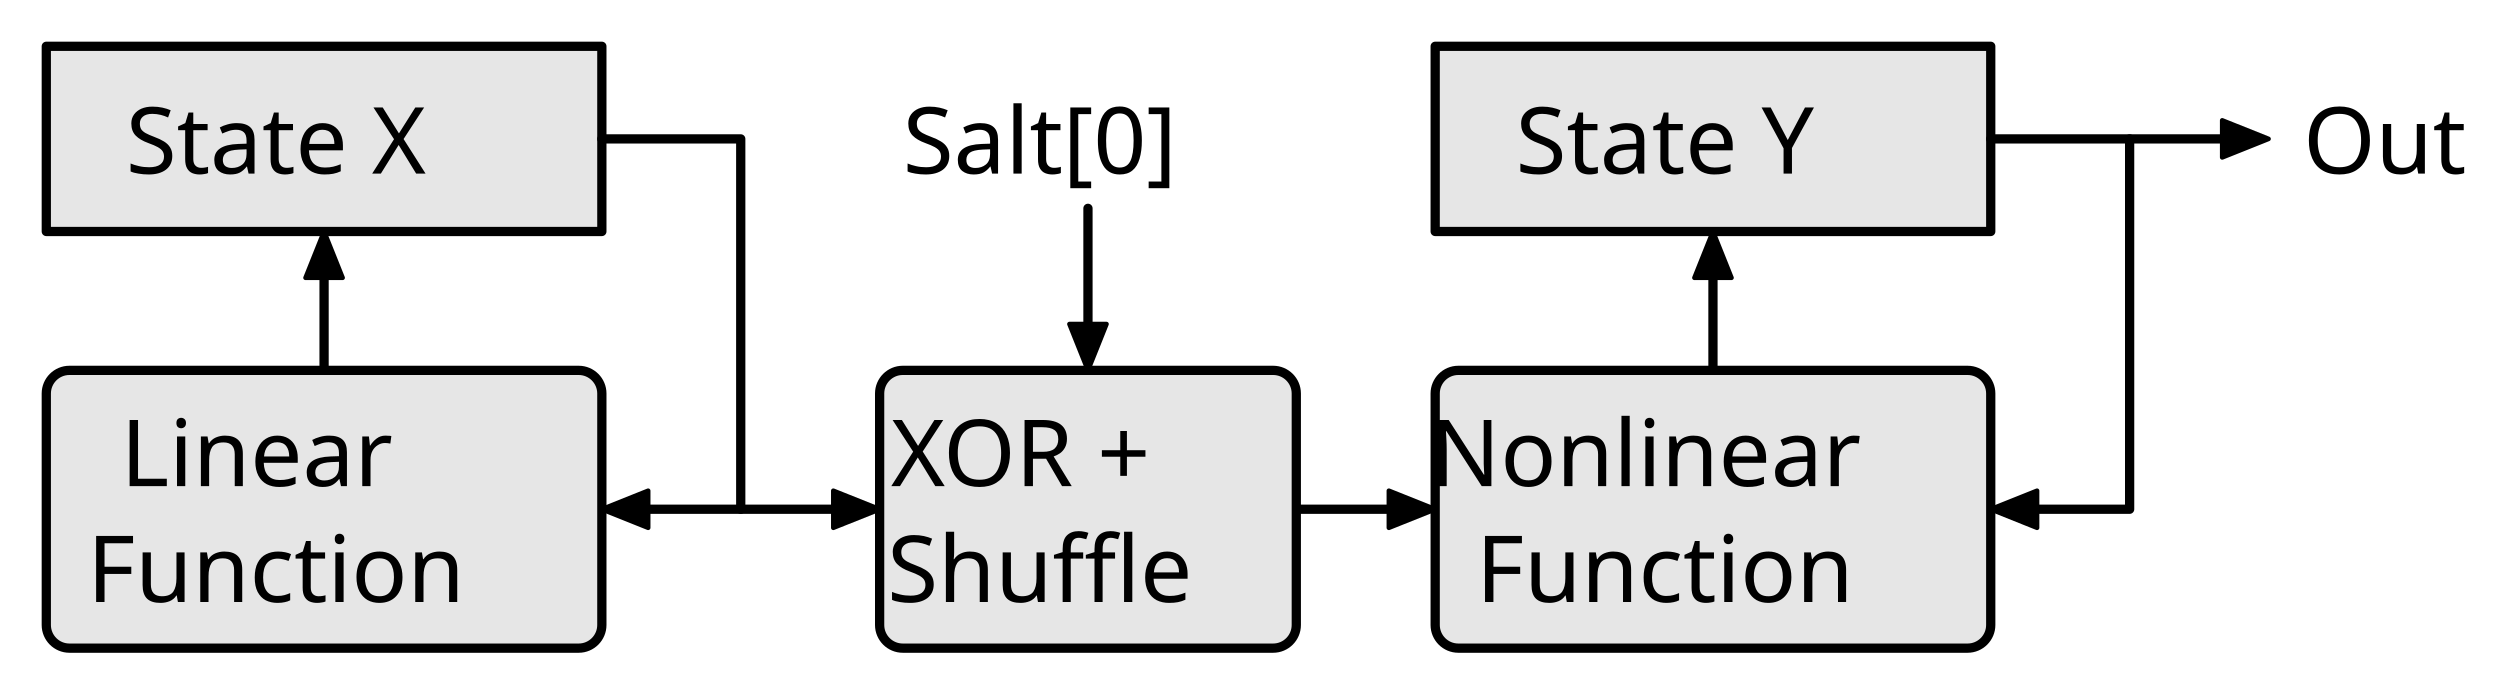
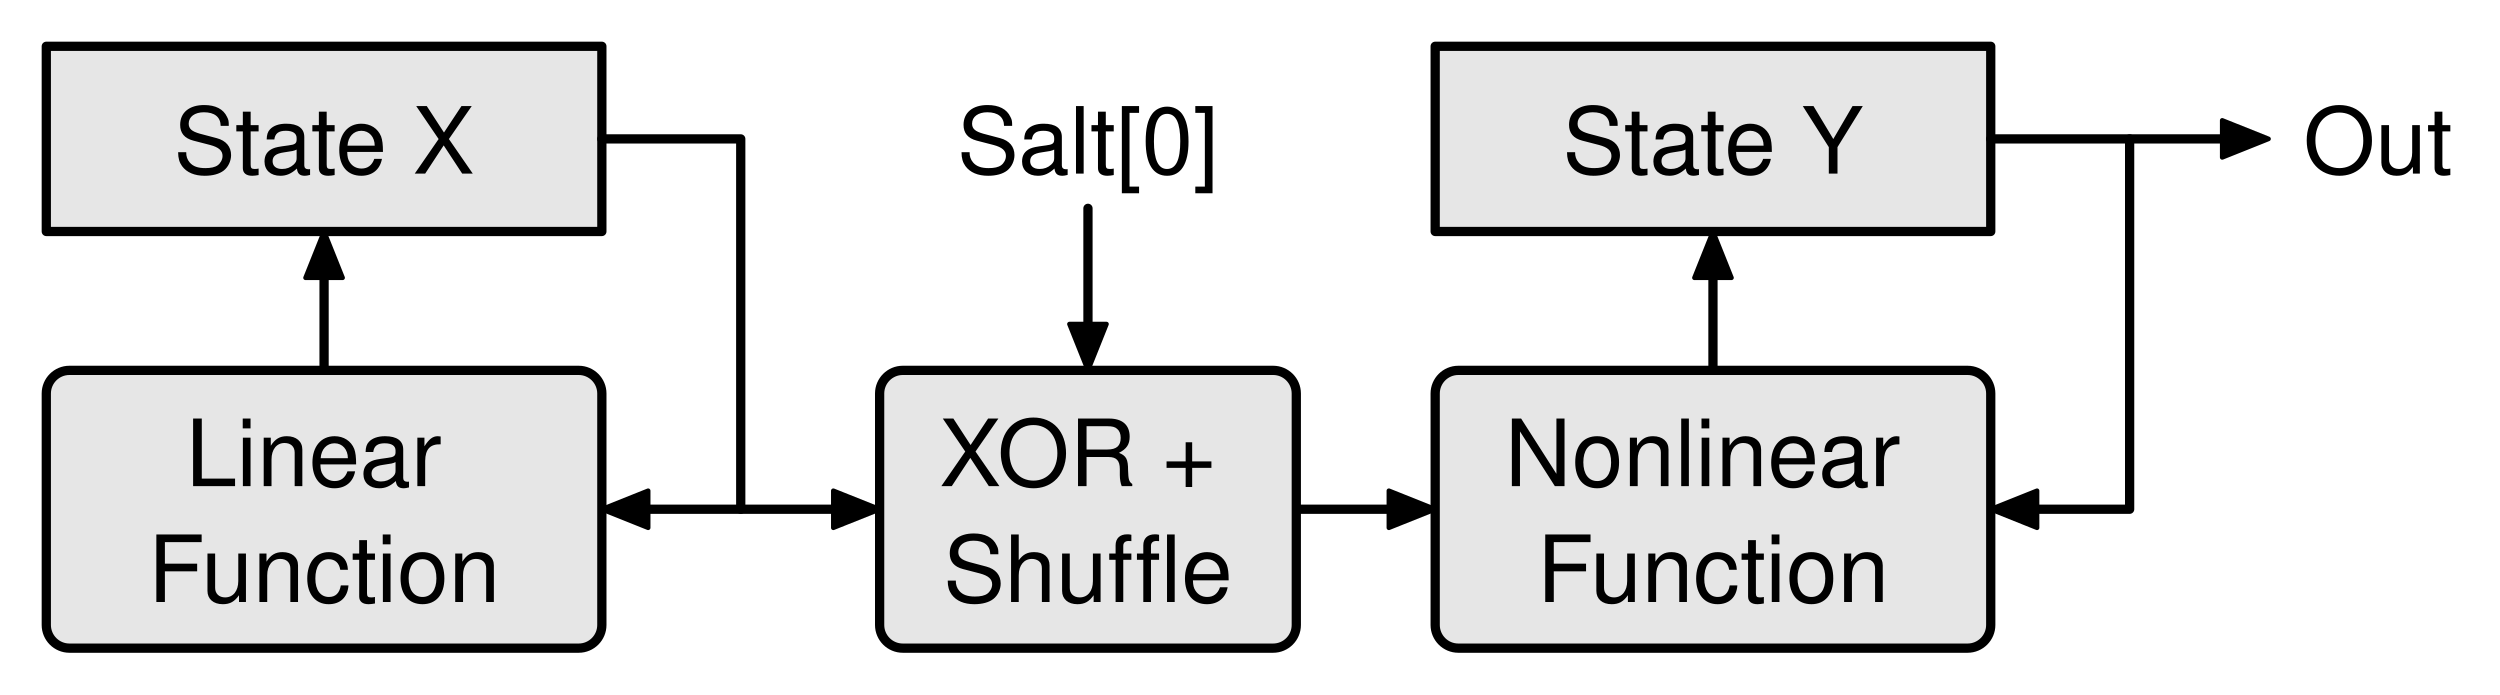
- <svg xmlns="http://www.w3.org/2000/svg" width="540" height="150" viewBox="0 0 270 75" version="1.1" id="svg8">
-   <defs id="defs2" />
-   <g id="layer1" style="display:inline">
-     <path style="fill:none;fill-rule:evenodd;stroke:#000000;stroke-width:1;stroke-linecap:round;stroke-linejoin:round;stroke-opacity:1;stroke-miterlimit:4;stroke-dasharray:none" d="M 80,55 H 90" id="path1267-6-7" />
-     <path style="fill:#000000;fill-opacity:1;stroke:#000000;stroke-width:0.5;stroke-linecap:round;stroke-linejoin:round;stroke-opacity:1;stroke-miterlimit:4;stroke-dasharray:none" d="m 90,57 v -4 l 5,2 z" id="path6335-2-9-5-1-9-3-7-9-2-06-9" />
-     <rect style="display:inline;fill:#e6e6e6;stroke:#000000;stroke-width:1;stroke-linecap:round;stroke-linejoin:round;stroke-miterlimit:4;stroke-dasharray:none" id="rect853-60-8-5-3-4-3" width="60" height="30" x="5" y="40" ry="2.5" />
-     <text xml:space="preserve" style="color:#000000;font-size:8px;line-height:150%;font-family:'sans-serif';-inkscape-font-specification:'sans-serif';text-align:center;text-decoration:none;text-decoration-line:none;letter-spacing:0px;word-spacing:0px;text-anchor:middle;display:inline;overflow:visible;fill:#000000;stroke:#000000;stroke-width:1px;stroke-linecap:butt;stroke-linejoin:miter;stroke-opacity:1" x="35" y="52.5" id="text3316-5-0-6">
-       <tspan id="tspan3314-2-9-7" x="35" y="52.5" style="font-size:10px;stroke:none">Linear</tspan>
-       <tspan x="35" y="65.02" style="font-size:10px;stroke:none" id="tspan1258">Function</tspan>
+ <svg xmlns="http://www.w3.org/2000/svg" width="540" height="150" viewBox="0 0 270 75">
+   <g stroke="#000">
+     <path d="M80 55h10" fill="none" stroke-linecap="round" stroke-linejoin="round" />
+     <path d="M90 57v-4l5 2z" stroke-width=".5" stroke-linecap="round" stroke-linejoin="round" />
+     <rect width="60" height="30" x="5" y="40" ry="2.5" fill="#e6e6e6" stroke-linecap="round" stroke-linejoin="round" />
+     <text style="line-height:150%;text-align:center;text-decoration-line:none" x="35" y="52.5" color="#000" font-size="8" font-family="-apple-system,BlinkMacSystemFont,'Segoe UI',Helvetica,Arial,sans-serif" letter-spacing="0" word-spacing="0" text-anchor="middle" overflow="visible">
+       <tspan x="35" y="52.5" font-size="10" stroke="none">Linear</tspan>
+       <tspan x="35" y="65.02" font-size="10" stroke="none">Function</tspan>
    </text>
-     <rect style="display:inline;fill:#e6e6e6;stroke:#000000;stroke-width:1;stroke-linecap:round;stroke-linejoin:round;stroke-miterlimit:4;stroke-dasharray:none" id="rect853-60-8-5-3-4-3-5" width="60" height="30" x="155" y="40" ry="2.5" />
-     <text xml:space="preserve" style="color:#000000;font-size:8px;line-height:150%;font-family:'sans-serif';-inkscape-font-specification:'sans-serif';text-align:center;text-decoration:none;text-decoration-line:none;letter-spacing:0px;word-spacing:0px;text-anchor:middle;display:inline;overflow:visible;fill:#000000;stroke:#000000;stroke-width:1px;stroke-linecap:butt;stroke-linejoin:miter;stroke-opacity:1" x="185" y="52.5" id="text3316-5-0-6-3">
-       <tspan id="tspan3314-2-9-7-5" x="185" y="52.5" style="font-size:10px;stroke:none">Nonlinear</tspan>
-       <tspan x="185" y="65.02" style="font-size:10px;stroke:none" id="tspan1258-6">Function</tspan>
+     <rect width="60" height="30" x="155" y="40" ry="2.5" fill="#e6e6e6" stroke-linecap="round" stroke-linejoin="round" />
+     <text style="line-height:150%;text-align:center;text-decoration-line:none" x="185" y="52.5" color="#000" font-size="8" font-family="-apple-system,BlinkMacSystemFont,'Segoe UI',Helvetica,Arial,sans-serif" letter-spacing="0" word-spacing="0" text-anchor="middle" overflow="visible">
+       <tspan x="185" y="52.5" font-size="10" stroke="none">Nonlinear</tspan>
+       <tspan x="185" y="65.02" font-size="10" stroke="none">Function</tspan>
    </text>
-     <rect style="display:inline;fill:#e6e6e6;stroke:#000000;stroke-width:1;stroke-linecap:round;stroke-linejoin:round;stroke-miterlimit:4;stroke-dasharray:none" id="rect853-60-8-5-3-4-3-2" width="60" height="20" x="5" y="5" />
-     <text xml:space="preserve" style="color:#000000;font-size:8px;line-height:150%;font-family:'sans-serif';-inkscape-font-specification:'sans-serif';text-align:center;text-decoration:none;text-decoration-line:none;letter-spacing:0px;word-spacing:0px;text-anchor:middle;display:inline;overflow:visible;fill:#000000;stroke:#000000;stroke-width:1px;stroke-linecap:butt;stroke-linejoin:miter;stroke-opacity:1" x="35" y="18.75" id="text3316-5-0-6-9">
-       <tspan x="35" y="18.75" style="font-size:10px;stroke:none" id="tspan1258-2">State X</tspan>
+     <path fill="#e6e6e6" stroke-linecap="round" stroke-linejoin="round" d="M5 5h60v20H5z" />
+     <text style="line-height:150%;text-align:center;text-decoration-line:none" x="35" y="18.75" color="#000" font-size="8" font-family="-apple-system,BlinkMacSystemFont,'Segoe UI',Helvetica,Arial,sans-serif" letter-spacing="0" word-spacing="0" text-anchor="middle" overflow="visible">
+       <tspan x="35" y="18.75" font-size="10" stroke="none">State X</tspan>
    </text>
-     <rect style="display:inline;fill:#e6e6e6;stroke:#000000;stroke-width:1;stroke-linecap:round;stroke-linejoin:round;stroke-miterlimit:4;stroke-dasharray:none" id="rect853-60-8-5-3-4-3-2-7" width="60" height="20" x="155" y="5" />
-     <text xml:space="preserve" style="color:#000000;font-size:8px;line-height:150%;font-family:'sans-serif';-inkscape-font-specification:'sans-serif';text-align:center;text-decoration:none;text-decoration-line:none;letter-spacing:0px;word-spacing:0px;text-anchor:middle;display:inline;overflow:visible;fill:#000000;stroke:#000000;stroke-width:1px;stroke-linecap:butt;stroke-linejoin:miter;stroke-opacity:1" x="185" y="18.75" id="text3316-5-0-6-9-0">
-       <tspan x="185" y="18.75" style="font-size:10px;stroke:none" id="tspan1258-2-9">State Y</tspan>
+     <path fill="#e6e6e6" stroke-linecap="round" stroke-linejoin="round" d="M155 5h60v20h-60z" />
+     <text style="line-height:150%;text-align:center;text-decoration-line:none" x="185" y="18.75" color="#000" font-size="8" font-family="-apple-system,BlinkMacSystemFont,'Segoe UI',Helvetica,Arial,sans-serif" letter-spacing="0" word-spacing="0" text-anchor="middle" overflow="visible">
+       <tspan x="185" y="18.75" font-size="10" stroke="none">State Y</tspan>
    </text>
-     <path style="display:inline;fill:none;fill-rule:evenodd;stroke:#000000;stroke-width:1;stroke-linecap:round;stroke-linejoin:round;stroke-opacity:1;stroke-miterlimit:4;stroke-dasharray:none" d="m 215,15 h 25" id="path1267-6-7-19" />
-     <path style="display:inline;fill:#000000;fill-opacity:1;stroke:#000000;stroke-width:0.5;stroke-linecap:round;stroke-linejoin:round;stroke-opacity:1;stroke-miterlimit:4;stroke-dasharray:none" d="m 240,17 v -4 l 5,2 z" id="path6335-2-9-5-1-9-3-7-9-2-06-9-4" />
-     <text xml:space="preserve" style="color:#000000;font-size:8px;line-height:150%;font-family:'sans-serif';-inkscape-font-specification:'sans-serif';text-align:start;text-decoration:none;text-decoration-line:none;letter-spacing:0px;word-spacing:0px;text-anchor:start;display:inline;overflow:visible;fill:#000000;stroke:#000000;stroke-width:1px;stroke-linecap:butt;stroke-linejoin:miter;stroke-opacity:1" x="248.75" y="18.75" id="text3316-5-0-6-9-9-7">
-       <tspan x="248.75" y="18.75" style="font-size:10px;text-align:start;text-anchor:start;stroke:none" id="tspan1258-2-3-8">Out</tspan>
+     <path d="M215 15h25" fill="none" stroke-linecap="round" stroke-linejoin="round" />
+     <path d="M240 17v-4l5 2z" stroke-width=".5" stroke-linecap="round" stroke-linejoin="round" />
+     <text style="line-height:150%;text-align:start;text-decoration-line:none" x="248.75" y="18.75" color="#000" font-size="8" font-family="-apple-system,BlinkMacSystemFont,'Segoe UI',Helvetica,Arial,sans-serif" letter-spacing="0" word-spacing="0" overflow="visible">
+       <tspan x="248.75" y="18.75" style="text-align:start" font-size="10" stroke="none">Out</tspan>
    </text>
-     <path style="display:inline;fill:none;fill-rule:evenodd;stroke:#000000;stroke-width:1;stroke-linecap:round;stroke-linejoin:round;stroke-opacity:1;stroke-miterlimit:4;stroke-dasharray:none" d="M 65,15 H 80 V 55 H 70" id="path1267-6-5-2-3" />
-     <path style="display:inline;fill:#000000;fill-opacity:1;stroke:#000000;stroke-width:0.5;stroke-linecap:round;stroke-linejoin:round;stroke-opacity:1;stroke-miterlimit:4;stroke-dasharray:none" d="m 70,57 v -4 l -5,2 z" id="path6335-2-9-5-1-9-3-7-9-2-06-9-44" />
-     <path style="display:inline;fill:none;fill-rule:evenodd;stroke:#000000;stroke-width:1;stroke-linecap:round;stroke-linejoin:round;stroke-opacity:1;stroke-miterlimit:4;stroke-dasharray:none" d="M 230,15 V 55 H 220" id="path1267-6-5-2-3-7" />
-     <path style="display:inline;fill:#000000;fill-opacity:1;stroke:#000000;stroke-width:0.5;stroke-linecap:round;stroke-linejoin:round;stroke-opacity:1;stroke-miterlimit:4;stroke-dasharray:none" d="m 220,57 v -4 l -5,2 z" id="path6335-2-9-5-1-9-3-7-9-2-06-9-44-5" />
-     <path style="display:inline;fill:none;fill-rule:evenodd;stroke:#000000;stroke-width:1;stroke-linecap:round;stroke-linejoin:round;stroke-opacity:1;stroke-miterlimit:4;stroke-dasharray:none" d="m 140,55 h 10" id="path1267-6-7-1-3" />
-     <path style="display:inline;fill:#000000;fill-opacity:1;stroke:#000000;stroke-width:0.5;stroke-linecap:round;stroke-linejoin:round;stroke-opacity:1;stroke-miterlimit:4;stroke-dasharray:none" d="m 150,57 v -4 l 5,2 z" id="path6335-2-9-5-1-9-3-7-9-2-06-9-2-6" />
-     <rect style="display:inline;fill:#e6e6e6;stroke:#000000;stroke-width:1;stroke-linecap:round;stroke-linejoin:round;stroke-miterlimit:4;stroke-dasharray:none" id="rect853-60-8-2-7" width="45" height="30" x="95" y="40" ry="2.5" />
-     <text xml:space="preserve" style="color:#000000;font-size:8px;line-height:150%;font-family:'sans-serif';-inkscape-font-specification:'sans-serif';text-align:center;text-decoration:none;text-decoration-line:none;letter-spacing:0px;word-spacing:0px;text-anchor:middle;display:inline;overflow:visible;fill:#000000;stroke:#000000;stroke-width:1px;stroke-linecap:butt;stroke-linejoin:miter;stroke-opacity:1" x="117.5" y="52.5" id="text3316-5-0-6-3-5">
-       <tspan x="117.5" y="52.5" style="font-size:10px;stroke:none" id="tspan1258-6-2">XOR +</tspan>
-       <tspan x="117.5" y="65.02" style="font-size:10px;stroke:none" id="tspan930">Shuffle</tspan>
+     <path d="M65 15h15v40H70" fill="none" stroke-linecap="round" stroke-linejoin="round" />
+     <path d="M70 57v-4l-5 2z" stroke-width=".5" stroke-linecap="round" stroke-linejoin="round" />
+     <path d="M230 15v40h-10" fill="none" stroke-linecap="round" stroke-linejoin="round" />
+     <path d="M220 57v-4l-5 2z" stroke-width=".5" stroke-linecap="round" stroke-linejoin="round" />
+     <path d="M140 55h10" fill="none" stroke-linecap="round" stroke-linejoin="round" />
+     <path d="M150 57v-4l5 2z" stroke-width=".5" stroke-linecap="round" stroke-linejoin="round" />
+     <rect width="45" height="30" x="95" y="40" ry="2.5" fill="#e6e6e6" stroke-linecap="round" stroke-linejoin="round" />
+     <text style="line-height:150%;text-align:center;text-decoration-line:none" x="117.5" y="52.5" color="#000" font-size="8" font-family="-apple-system,BlinkMacSystemFont,'Segoe UI',Helvetica,Arial,sans-serif" letter-spacing="0" word-spacing="0" text-anchor="middle" overflow="visible">
+       <tspan x="117.5" y="52.5" font-size="10" stroke="none">XOR +</tspan>
+       <tspan x="117.5" y="65.02" font-size="10" stroke="none">Shuffle</tspan>
    </text>
-     <text xml:space="preserve" style="color:#000000;font-size:8px;line-height:150%;font-family:'sans-serif';-inkscape-font-specification:'sans-serif';text-align:center;text-decoration:none;text-decoration-line:none;letter-spacing:0px;word-spacing:0px;text-anchor:middle;display:inline;overflow:visible;fill:#000000;stroke:#000000;stroke-width:1px;stroke-linecap:butt;stroke-linejoin:miter;stroke-opacity:1" x="117.5" y="18.75" id="text3316-5-0-6-9-9">
-       <tspan x="117.5" y="18.75" style="font-size:10px;stroke:none" id="tspan1258-2-3">Salt[0]</tspan>
+     <text style="line-height:150%;text-align:center;text-decoration-line:none" x="117.5" y="18.75" color="#000" font-size="8" font-family="-apple-system,BlinkMacSystemFont,'Segoe UI',Helvetica,Arial,sans-serif" letter-spacing="0" word-spacing="0" text-anchor="middle" overflow="visible">
+       <tspan x="117.5" y="18.75" font-size="10" stroke="none">Salt[0]</tspan>
    </text>
-     <path style="display:inline;fill:none;fill-rule:evenodd;stroke:#000000;stroke-width:1;stroke-linecap:round;stroke-linejoin:round;stroke-opacity:1;stroke-miterlimit:4;stroke-dasharray:none" d="M 35,40 V 30" id="path1267-6" />
-     <path style="display:inline;fill:#000000;fill-opacity:1;stroke:#000000;stroke-width:0.5;stroke-linecap:round;stroke-linejoin:round;stroke-opacity:1;stroke-miterlimit:4;stroke-dasharray:none" d="m 33,30 h 4 l -2,-5 z" id="path6335-2-9-5-1-9-3-7-9-2-06" />
-     <path style="display:inline;fill:none;fill-rule:evenodd;stroke:#000000;stroke-width:1;stroke-linecap:round;stroke-linejoin:round;stroke-opacity:1;stroke-miterlimit:4;stroke-dasharray:none" d="M 185,40 V 30" id="path1267-6-6" />
-     <path style="display:inline;fill:#000000;fill-opacity:1;stroke:#000000;stroke-width:0.5;stroke-linecap:round;stroke-linejoin:round;stroke-opacity:1;stroke-miterlimit:4;stroke-dasharray:none" d="m 183,30 h 4 l -2,-5 z" id="path6335-2-9-5-1-9-3-7-9-2-06-1" />
-     <path style="display:inline;fill:none;fill-rule:evenodd;stroke:#000000;stroke-width:1;stroke-linecap:round;stroke-linejoin:round;stroke-opacity:1;stroke-miterlimit:4;stroke-dasharray:none" d="M 117.5,22.5 V 35" id="path1267-6-8" />
-     <path style="display:inline;fill:#000000;fill-opacity:1;stroke:#000000;stroke-width:0.5;stroke-linecap:round;stroke-linejoin:round;stroke-opacity:1;stroke-miterlimit:4;stroke-dasharray:none" d="m 115.5,35 h 4 l -2,5 z" id="path6335-2-9-5-1-9-3-7-9-2-06-97" />
+     <path d="M35 40V30" fill="none" stroke-linecap="round" stroke-linejoin="round" />
+     <path d="M33 30h4l-2-5z" stroke-width=".5" stroke-linecap="round" stroke-linejoin="round" />
+     <path d="M185 40V30" fill="none" stroke-linecap="round" stroke-linejoin="round" />
+     <path d="M183 30h4l-2-5z" stroke-width=".5" stroke-linecap="round" stroke-linejoin="round" />
+     <path d="M117.5 22.5V35" fill="none" stroke-linecap="round" stroke-linejoin="round" />
+     <path d="M115.5 35h4l-2 5z" stroke-width=".5" stroke-linecap="round" stroke-linejoin="round" />
  </g>
</svg>
